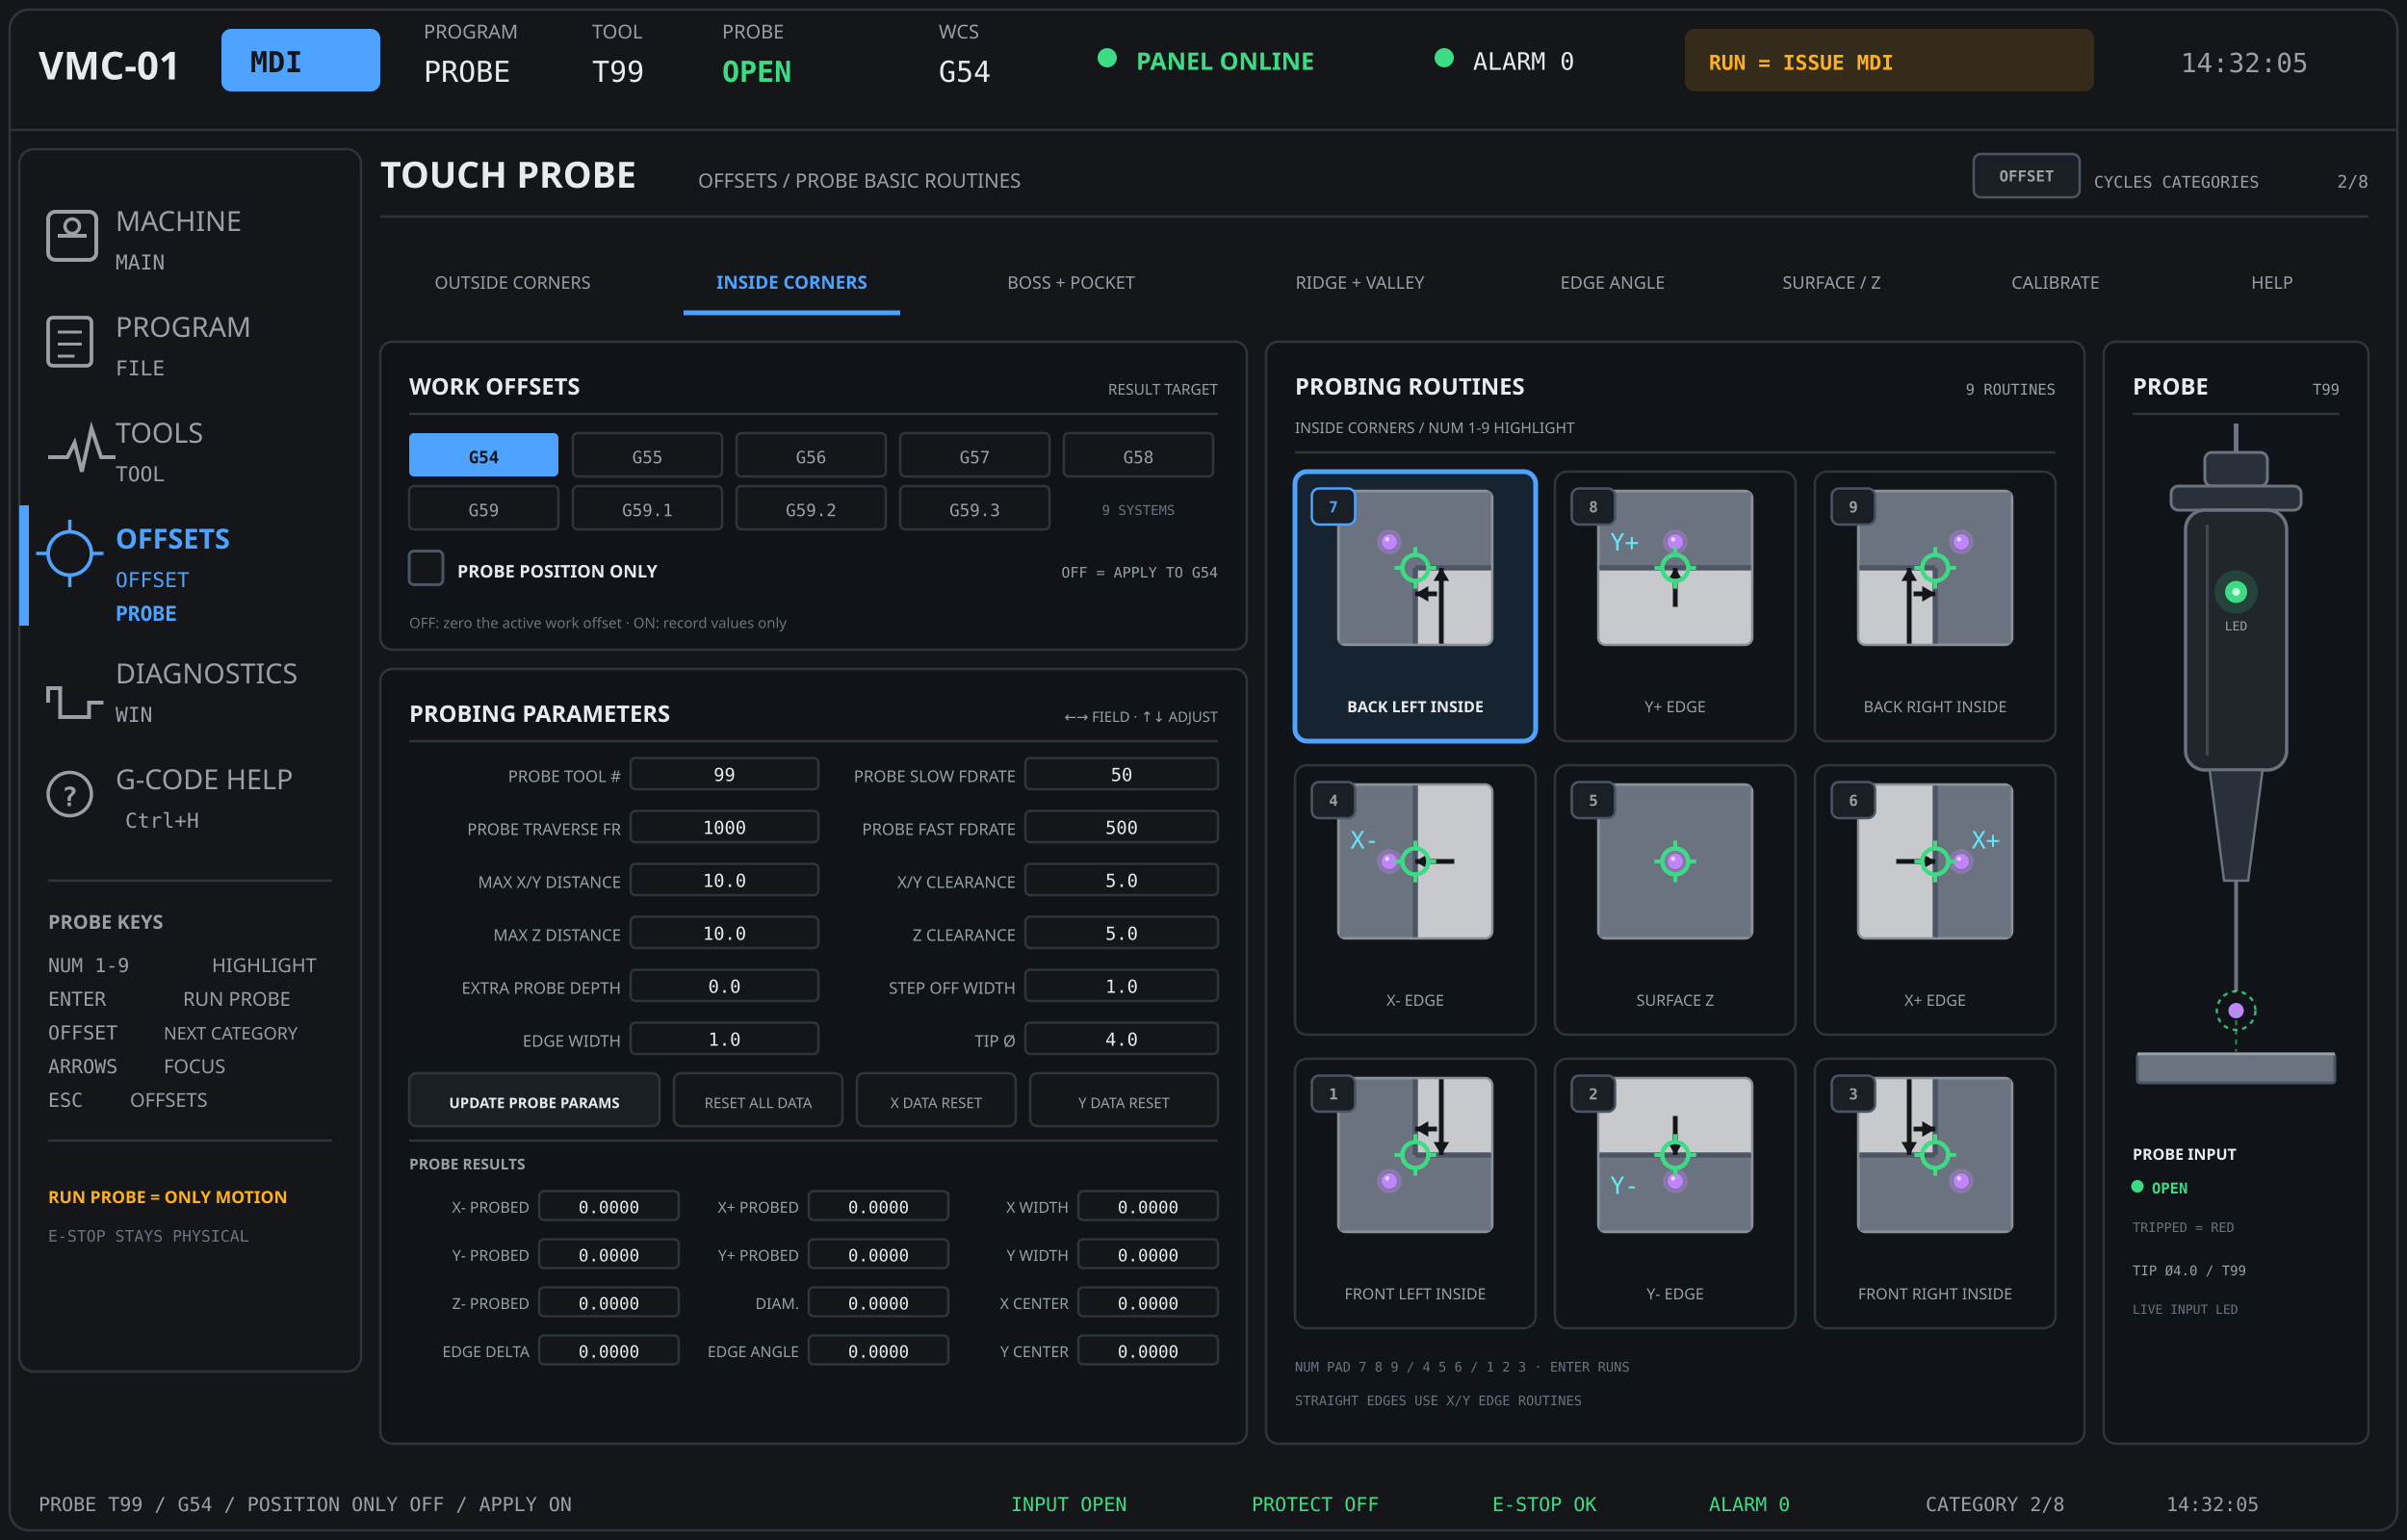
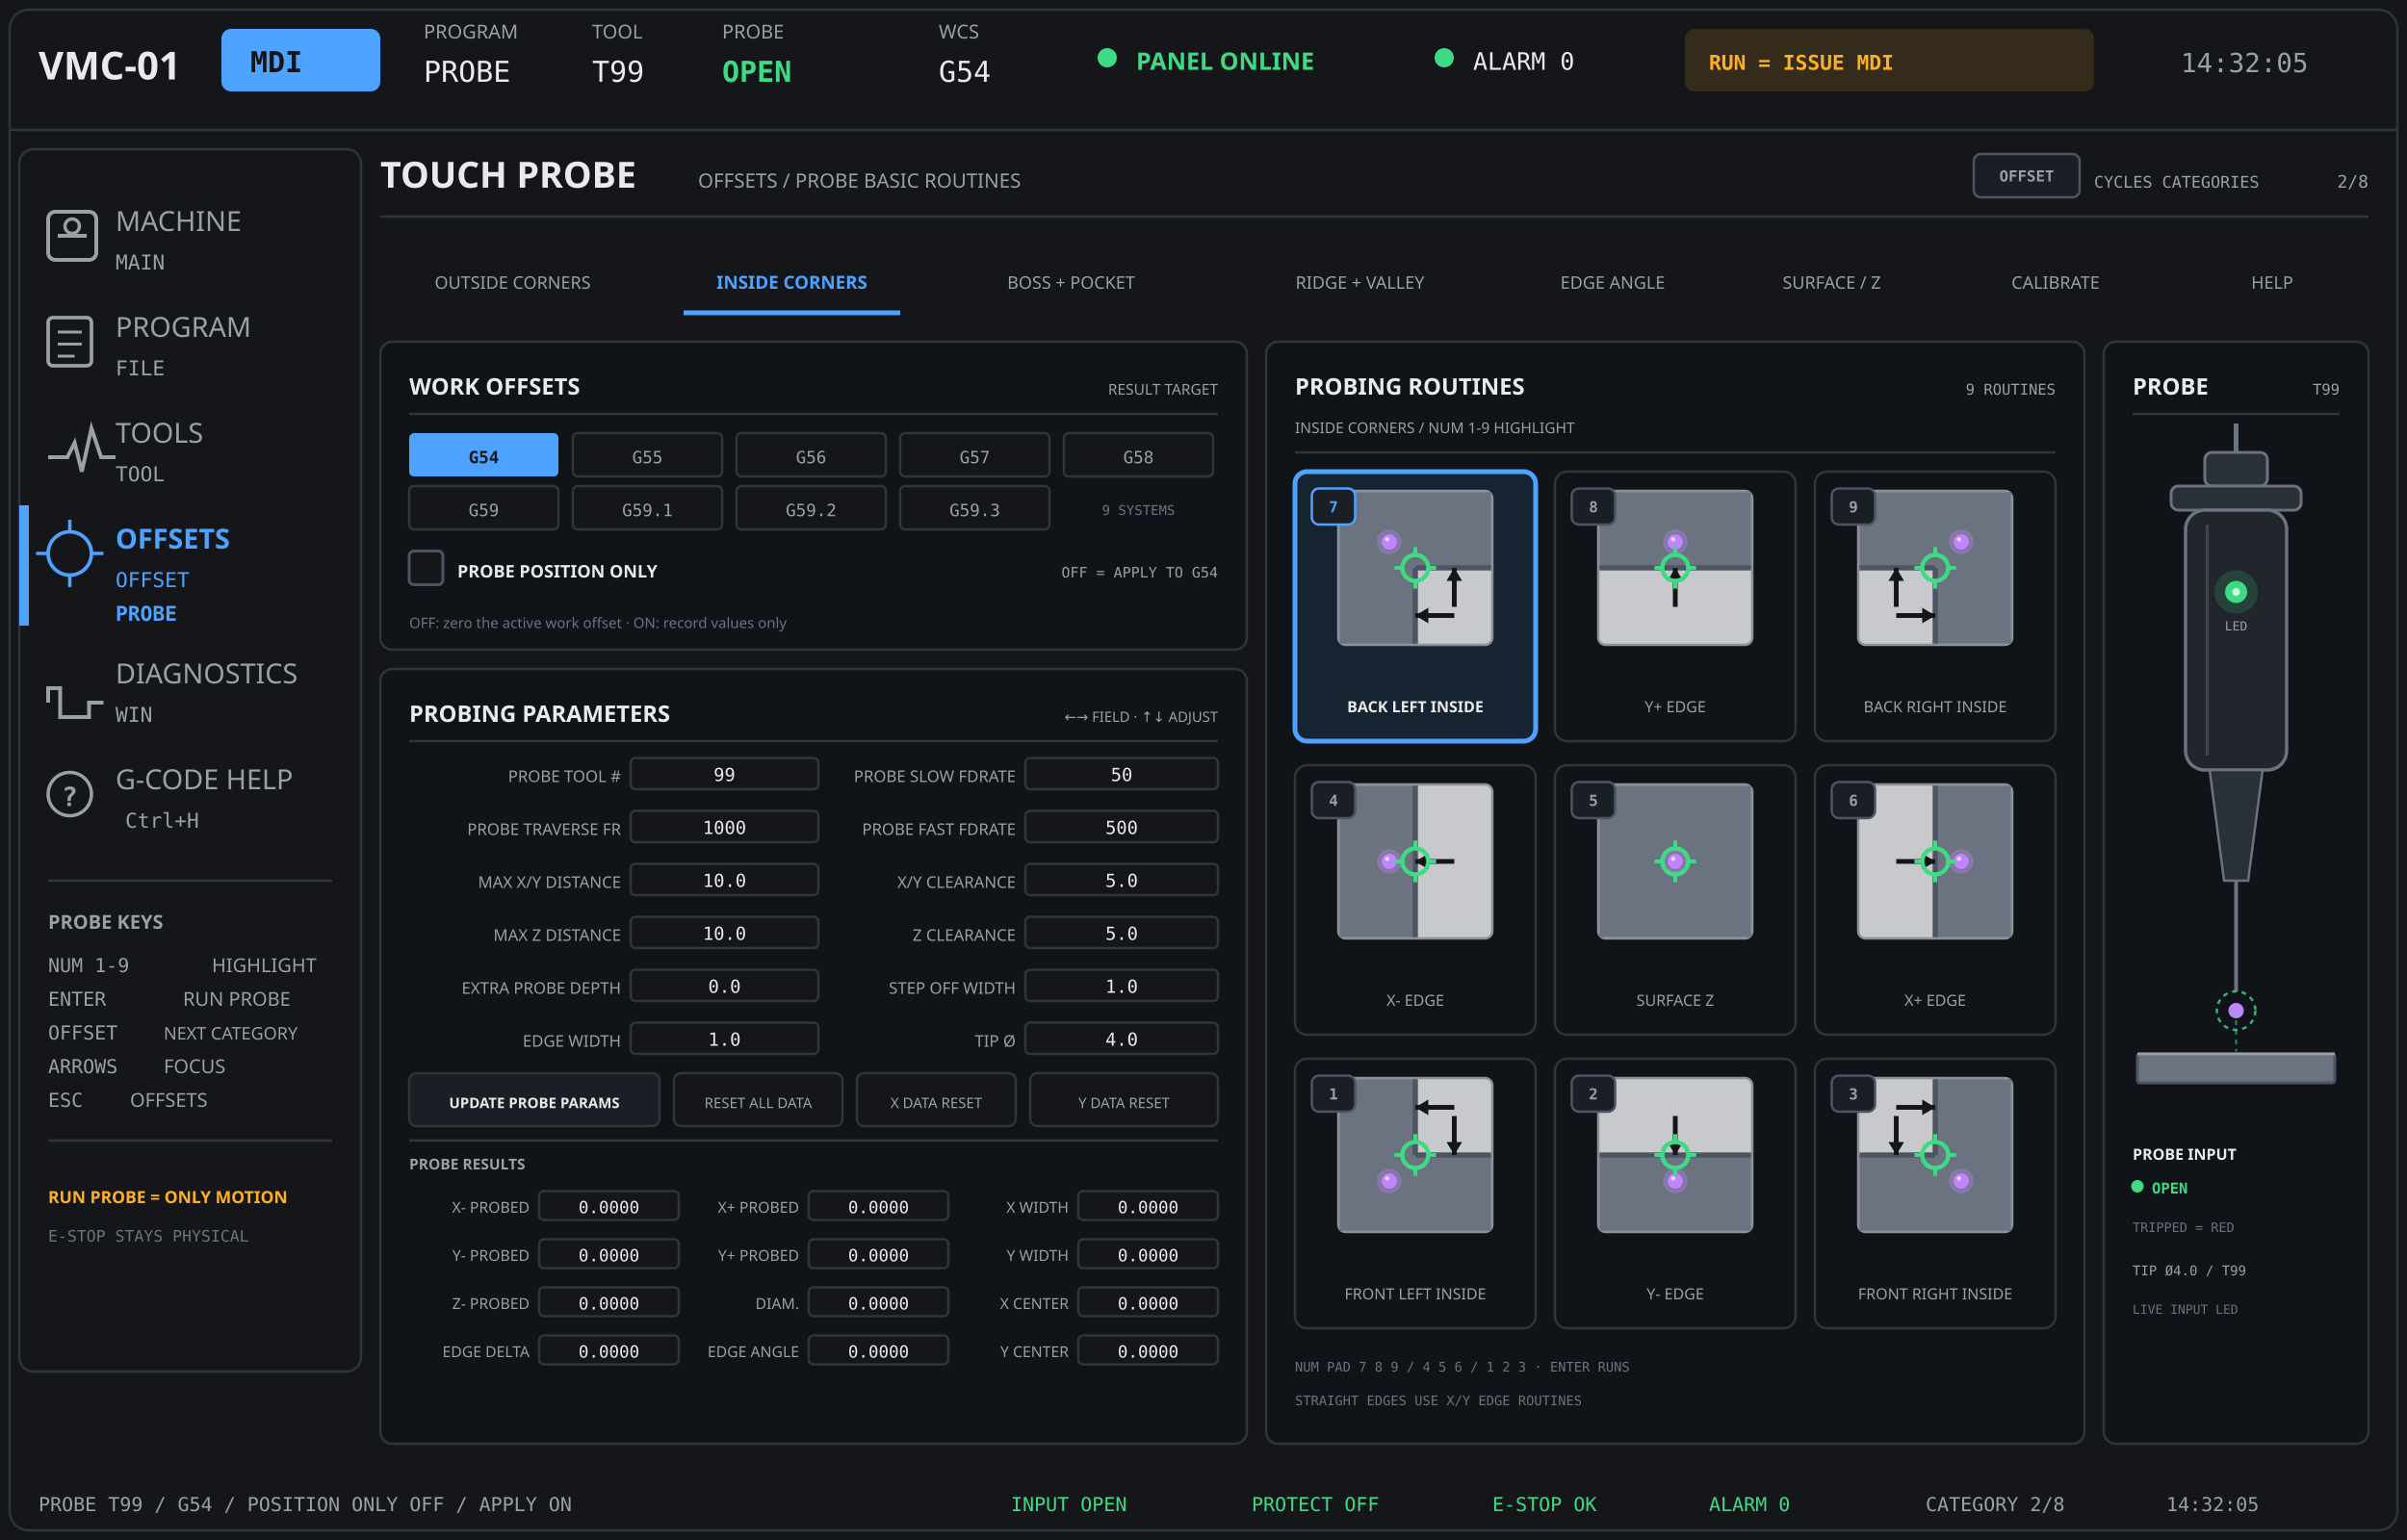
<svg xmlns="http://www.w3.org/2000/svg" viewBox="0 0 1000 640" width="1000" height="640">
  <rect x="0" y="0" width="1000" height="640" rx="0" fill="#141619" stroke="none" stroke-width="1" />
  <rect x="4" y="4" width="992" height="632" rx="8" fill="none" stroke="#30353a" stroke-width="1" />
  <line x1="4" y1="54" x2="996" y2="54" stroke="#30353a" stroke-width="1" />
  <text x="16" y="33" fill="#e8eaed" font-size="16" font-family="sans-serif" font-weight="700" text-anchor="start">VMC-01</text>
  <rect x="92" y="12" width="66" height="26" rx="4" fill="#4da3ff" stroke="none" stroke-width="1" />
  <text x="104" y="30" fill="#141619" font-size="12" font-family="monospace" font-weight="700" text-anchor="start">MDI</text>
  <text x="176" y="16" fill="#9aa0a6" font-size="8" font-family="sans-serif" text-anchor="start">PROGRAM</text>
  <text x="176" y="34" fill="#e8eaed" font-size="12" font-family="monospace" text-anchor="start">PROBE</text>
  <text x="246" y="16" fill="#9aa0a6" font-size="8" font-family="sans-serif" text-anchor="start">TOOL</text>
  <text x="246" y="34" fill="#e8eaed" font-size="12" font-family="monospace" text-anchor="start">T99</text>
  <text x="300" y="16" fill="#9aa0a6" font-size="8" font-family="sans-serif" text-anchor="start">PROBE</text>
  <text x="300" y="34" fill="#3ddc84" font-size="12" font-family="monospace" font-weight="700" text-anchor="start">OPEN</text>
  <text x="390" y="16" fill="#9aa0a6" font-size="8" font-family="sans-serif" text-anchor="start">WCS</text>
  <text x="390" y="34" fill="#e8eaed" font-size="12" font-family="monospace" text-anchor="start">G54</text>
  <circle cx="460" cy="24" r="4" fill="#3ddc84" />
  <text x="472" y="29" fill="#3ddc84" font-size="10" font-family="sans-serif" font-weight="700" text-anchor="start">PANEL ONLINE</text>
  <circle cx="600" cy="24" r="4" fill="#3ddc84" />
  <text x="612" y="29" fill="#e8eaed" font-size="10" font-family="monospace" text-anchor="start">ALARM 0</text>
  <rect x="700" y="12" width="170" height="26" rx="4" fill="#ffb020" stroke="none" stroke-width="0" opacity="0.14" />
  <text x="710" y="29" fill="#ffb020" font-size="8.5" font-family="monospace" font-weight="700" text-anchor="start">RUN = ISSUE MDI</text>
  <text x="906" y="30" fill="#9aa0a6" font-size="11" font-family="monospace" text-anchor="start">14:32:05</text>
  <rect x="8" y="62" width="142" height="508" rx="6" fill="#141619" stroke="#30353a" stroke-width="1" />
  <rect x="20" y="88" width="20" height="20" rx="3" fill="none" stroke="#9aa0a6" stroke-width="1.6" />
  <line x1="24" y1="98" x2="36" y2="98" stroke="#9aa0a6" stroke-width="1.6" />
  <circle cx="30" cy="94" r="3" fill="none" stroke="#9aa0a6" stroke-width="1.4" />
  <text x="48" y="96" fill="#9aa0a6" font-size="11.5" font-family="sans-serif" text-anchor="start">MACHINE</text>
  <text x="48" y="112" fill="#9aa0a6" font-size="8.5" font-family="monospace" text-anchor="start">MAIN</text>
  <rect x="20" y="132" width="18" height="20" rx="2" fill="none" stroke="#9aa0a6" stroke-width="1.5" />
  <line x1="24" y1="138" x2="34" y2="138" stroke="#9aa0a6" stroke-width="1.2" />
  <line x1="24" y1="143" x2="34" y2="143" stroke="#9aa0a6" stroke-width="1.2" />
  <line x1="24" y1="148" x2="31" y2="148" stroke="#9aa0a6" stroke-width="1.2" />
  <text x="48" y="140" fill="#9aa0a6" font-size="11.5" font-family="sans-serif" text-anchor="start">PROGRAM</text>
  <text x="48" y="156" fill="#9aa0a6" font-size="8.5" font-family="monospace" text-anchor="start">FILE</text>
  <path d="M20 190 L28 190 L31 184 L34 196 L38 178 L42 190 L48 190" fill="none" stroke="#9aa0a6" stroke-width="1.6" />
  <text x="48" y="184" fill="#9aa0a6" font-size="11.5" font-family="sans-serif" text-anchor="start">TOOLS</text>
  <text x="48" y="200" fill="#9aa0a6" font-size="8.5" font-family="monospace" text-anchor="start">TOOL</text>
  <rect x="8" y="210" width="4" height="50" rx="0" fill="#4da3ff" stroke="none" stroke-width="0" />
  <circle cx="29" cy="230" r="9" fill="none" stroke="#4da3ff" stroke-width="1.5" />
  <line x1="29" y1="216" x2="29" y2="221" stroke="#4da3ff" stroke-width="1.4" />
  <line x1="29" y1="239" x2="29" y2="244" stroke="#4da3ff" stroke-width="1.4" />
  <line x1="15" y1="230" x2="20" y2="230" stroke="#4da3ff" stroke-width="1.4" />
  <line x1="38" y1="230" x2="43" y2="230" stroke="#4da3ff" stroke-width="1.4" />
  <text x="48" y="228" fill="#4da3ff" font-size="11.5" font-family="sans-serif" font-weight="700" text-anchor="start">OFFSETS</text>
  <text x="48" y="244" fill="#4da3ff" font-size="8.5" font-family="monospace" text-anchor="start">OFFSET</text>
  <text x="48" y="258" fill="#4da3ff" font-size="8.5" font-family="monospace" font-weight="700" text-anchor="start">PROBE</text>
  <path d="M20 292 L20 286 L25 286 L25 298 L37 298 L37 292 L43 292" fill="none" stroke="#9aa0a6" stroke-width="1.6" />
  <text x="48" y="284" fill="#9aa0a6" font-size="11.5" font-family="sans-serif" text-anchor="start">DIAGNOSTICS</text>
  <text x="48" y="300" fill="#9aa0a6" font-size="8.5" font-family="monospace" text-anchor="start">WIN</text>
  <circle cx="29" cy="330" r="9" fill="none" stroke="#9aa0a6" stroke-width="1.4" />
  <text x="29" y="335" fill="#9aa0a6" font-size="11" font-family="monospace" font-weight="700" text-anchor="middle">?</text>
  <text x="48" y="328" fill="#9aa0a6" font-size="11.5" font-family="sans-serif" text-anchor="start">G-CODE HELP</text>
  <text x="52" y="344" fill="#9aa0a6" font-size="8.5" font-family="monospace" text-anchor="start">Ctrl+H</text>
  <line x1="20" y1="366" x2="138" y2="366" stroke="#30353a" stroke-width="1" />
  <text x="20" y="386" fill="#9aa0a6" font-size="8" font-family="sans-serif" font-weight="700" text-anchor="start">PROBE KEYS</text>
  <text x="20" y="404" fill="#9aa0a6" font-size="8" font-family="monospace" text-anchor="start">NUM 1-9</text>
  <text x="88" y="404" fill="#9aa0a6" font-size="8" font-family="sans-serif" text-anchor="start">HIGHLIGHT</text>
  <text x="20" y="418" fill="#9aa0a6" font-size="8" font-family="monospace" text-anchor="start">ENTER</text>
  <text x="76" y="418" fill="#9aa0a6" font-size="8" font-family="sans-serif" text-anchor="start">RUN PROBE</text>
  <text x="20" y="432" fill="#9aa0a6" font-size="8" font-family="monospace" text-anchor="start">OFFSET</text>
  <text x="68" y="432" fill="#9aa0a6" font-size="7.2" font-family="sans-serif" text-anchor="start">NEXT CATEGORY</text>
  <text x="20" y="446" fill="#9aa0a6" font-size="8" font-family="monospace" text-anchor="start">ARROWS</text>
  <text x="68" y="446" fill="#9aa0a6" font-size="8" font-family="sans-serif" text-anchor="start">FOCUS</text>
  <text x="20" y="460" fill="#9aa0a6" font-size="8" font-family="monospace" text-anchor="start">ESC</text>
  <text x="54" y="460" fill="#9aa0a6" font-size="8" font-family="sans-serif" text-anchor="start">OFFSETS</text>
  <line x1="20" y1="474" x2="138" y2="474" stroke="#30353a" stroke-width="1" />
  <text x="20" y="500" fill="#ffb020" font-size="7.0" font-family="sans-serif" font-weight="700" text-anchor="start">RUN PROBE = ONLY MOTION</text>
  <text x="20" y="516" fill="#6b7280" font-size="6.6" font-family="monospace" text-anchor="start">E-STOP STAYS PHYSICAL</text>
  <text x="158" y="78" fill="#e8eaed" font-size="15" font-family="sans-serif" font-weight="700" text-anchor="start">TOUCH PROBE</text>
  <text x="290" y="78" fill="#9aa0a6" font-size="8.2" font-family="sans-serif" text-anchor="start">OFFSETS / PROBE BASIC ROUTINES</text>
  <rect x="820" y="64" width="44" height="18" rx="3" fill="#1a1f25" stroke="#4b5563" stroke-width="1" />
  <text x="842.0" y="75.4" fill="#9aa0a6" font-size="6.3" font-family="monospace" font-weight="700" text-anchor="middle">OFFSET</text>
  <text x="870" y="78" fill="#9aa0a6" font-size="6.7" font-family="monospace" text-anchor="start">CYCLES CATEGORIES</text>
  <text x="984" y="78" fill="#9aa0a6" font-size="7.2" font-family="monospace" text-anchor="end">2/8</text>
  <line x1="158" y1="90" x2="984" y2="90" stroke="#30353a" stroke-width="1" />
  <text x="213.0" y="120" fill="#9aa0a6" font-size="7.2" font-family="sans-serif" text-anchor="middle">OUTSIDE CORNERS</text>
  <text x="329.0" y="120" fill="#4da3ff" font-size="7.5" font-family="sans-serif" font-weight="700" text-anchor="middle">INSIDE CORNERS</text>
  <line x1="284" y1="130" x2="374" y2="130" stroke="#4da3ff" stroke-width="2" />
  <text x="445.0" y="120" fill="#9aa0a6" font-size="7.2" font-family="sans-serif" text-anchor="middle">BOSS + POCKET</text>
  <text x="565.0" y="120" fill="#9aa0a6" font-size="7.2" font-family="sans-serif" text-anchor="middle">RIDGE + VALLEY</text>
  <text x="670.0" y="120" fill="#9aa0a6" font-size="7.2" font-family="sans-serif" text-anchor="middle">EDGE ANGLE</text>
  <text x="761.0" y="120" fill="#9aa0a6" font-size="7.2" font-family="sans-serif" text-anchor="middle">SURFACE / Z</text>
  <text x="854.0" y="120" fill="#9aa0a6" font-size="7.2" font-family="sans-serif" text-anchor="middle">CALIBRATE</text>
  <text x="944.0" y="120" fill="#9aa0a6" font-size="7.2" font-family="sans-serif" text-anchor="middle">HELP</text>
  <rect x="158" y="142" width="360" height="128" rx="5" fill="#101317" stroke="#30353a" stroke-width="1" />
  <text x="170" y="164" fill="#e8eaed" font-size="9.5" font-family="sans-serif" font-weight="700" text-anchor="start">WORK OFFSETS</text>
  <text x="506" y="164" fill="#9aa0a6" font-size="6.2" font-family="sans-serif" text-anchor="end">RESULT TARGET</text>
  <line x1="170" y1="172" x2="506" y2="172" stroke="#30353a" stroke-width="1" />
  <rect x="170" y="180" width="62" height="18" rx="2" fill="#4da3ff" stroke="none" stroke-width="1" />
  <text x="201" y="192.5" fill="#141619" font-size="7" font-family="monospace" font-weight="700" text-anchor="middle">G54</text>
  <rect x="238" y="180" width="62" height="18" rx="2" fill="#141619" stroke="#30353a" stroke-width="1" />
  <text x="269" y="192.5" fill="#9aa0a6" font-size="7" font-family="monospace" text-anchor="middle">G55</text>
  <rect x="306" y="180" width="62" height="18" rx="2" fill="#141619" stroke="#30353a" stroke-width="1" />
  <text x="337" y="192.5" fill="#9aa0a6" font-size="7" font-family="monospace" text-anchor="middle">G56</text>
  <rect x="374" y="180" width="62" height="18" rx="2" fill="#141619" stroke="#30353a" stroke-width="1" />
  <text x="405" y="192.5" fill="#9aa0a6" font-size="7" font-family="monospace" text-anchor="middle">G57</text>
  <rect x="442" y="180" width="62" height="18" rx="2" fill="#141619" stroke="#30353a" stroke-width="1" />
  <text x="473" y="192.5" fill="#9aa0a6" font-size="7" font-family="monospace" text-anchor="middle">G58</text>
  <rect x="170" y="202" width="62" height="18" rx="2" fill="#141619" stroke="#30353a" stroke-width="1" />
  <text x="201" y="214.5" fill="#9aa0a6" font-size="7" font-family="monospace" text-anchor="middle">G59</text>
  <rect x="238" y="202" width="62" height="18" rx="2" fill="#141619" stroke="#30353a" stroke-width="1" />
  <text x="269" y="214.5" fill="#9aa0a6" font-size="7" font-family="monospace" text-anchor="middle">G59.1</text>
  <rect x="306" y="202" width="62" height="18" rx="2" fill="#141619" stroke="#30353a" stroke-width="1" />
  <text x="337" y="214.5" fill="#9aa0a6" font-size="7" font-family="monospace" text-anchor="middle">G59.2</text>
  <rect x="374" y="202" width="62" height="18" rx="2" fill="#141619" stroke="#30353a" stroke-width="1" />
  <text x="405" y="214.5" fill="#9aa0a6" font-size="7" font-family="monospace" text-anchor="middle">G59.3</text>
  <text x="473" y="214" fill="#6b7280" font-size="5.6" font-family="monospace" text-anchor="middle">9 SYSTEMS</text>
  <rect x="170" y="229" width="14" height="14" rx="2" fill="#141619" stroke="#4b5563" stroke-width="1.2" />
  <text x="190" y="240" fill="#e8eaed" font-size="7.2" font-family="sans-serif" font-weight="700" text-anchor="start">PROBE POSITION ONLY</text>
  <text x="506" y="240" fill="#9aa0a6" font-size="6.0" font-family="monospace" text-anchor="end">OFF = APPLY TO G54</text>
  <text x="170" y="261" fill="#6b7280" font-size="6.0" font-family="sans-serif" text-anchor="start">OFF: zero the active work offset · ON: record values only</text>
  <rect x="158" y="278" width="360" height="322" rx="5" fill="#101317" stroke="#30353a" stroke-width="1" />
  <text x="170" y="300" fill="#e8eaed" font-size="9.5" font-family="sans-serif" font-weight="700" text-anchor="start">PROBING PARAMETERS</text>
  <text x="506" y="300" fill="#9aa0a6" font-size="5.9" font-family="sans-serif" text-anchor="end">←→ FIELD · ↑↓ ADJUST</text>
  <line x1="170" y1="308" x2="506" y2="308" stroke="#30353a" stroke-width="1" />
  <text x="258" y="325" fill="#9aa0a6" font-size="6.7" font-family="sans-serif" text-anchor="end">PROBE TOOL #</text>
  <rect x="262" y="315" width="78" height="13" rx="2" fill="#141619" stroke="#30353a" stroke-width="1" />
  <text x="301" y="324.6" fill="#e8eaed" font-size="7.5" font-family="monospace" text-anchor="middle">99</text>
  <text x="422" y="325" fill="#9aa0a6" font-size="6.7" font-family="sans-serif" text-anchor="end">PROBE SLOW FDRATE</text>
  <rect x="426" y="315" width="80" height="13" rx="2" fill="#141619" stroke="#30353a" stroke-width="1" />
  <text x="466" y="324.6" fill="#e8eaed" font-size="7.5" font-family="monospace" text-anchor="middle">50</text>
  <text x="258" y="347" fill="#9aa0a6" font-size="6.7" font-family="sans-serif" text-anchor="end">PROBE TRAVERSE FR</text>
  <rect x="262" y="337" width="78" height="13" rx="2" fill="#141619" stroke="#30353a" stroke-width="1" />
  <text x="301" y="346.6" fill="#e8eaed" font-size="7.5" font-family="monospace" text-anchor="middle">1000</text>
  <text x="422" y="347" fill="#9aa0a6" font-size="6.7" font-family="sans-serif" text-anchor="end">PROBE FAST FDRATE</text>
  <rect x="426" y="337" width="80" height="13" rx="2" fill="#141619" stroke="#30353a" stroke-width="1" />
  <text x="466" y="346.6" fill="#e8eaed" font-size="7.5" font-family="monospace" text-anchor="middle">500</text>
  <text x="258" y="369" fill="#9aa0a6" font-size="6.7" font-family="sans-serif" text-anchor="end">MAX X/Y DISTANCE</text>
  <rect x="262" y="359" width="78" height="13" rx="2" fill="#141619" stroke="#30353a" stroke-width="1" />
  <text x="301" y="368.6" fill="#e8eaed" font-size="7.5" font-family="monospace" text-anchor="middle">10.0</text>
  <text x="422" y="369" fill="#9aa0a6" font-size="6.7" font-family="sans-serif" text-anchor="end">X/Y CLEARANCE</text>
  <rect x="426" y="359" width="80" height="13" rx="2" fill="#141619" stroke="#30353a" stroke-width="1" />
  <text x="466" y="368.6" fill="#e8eaed" font-size="7.5" font-family="monospace" text-anchor="middle">5.0</text>
  <text x="258" y="391" fill="#9aa0a6" font-size="6.7" font-family="sans-serif" text-anchor="end">MAX Z DISTANCE</text>
  <rect x="262" y="381" width="78" height="13" rx="2" fill="#141619" stroke="#30353a" stroke-width="1" />
  <text x="301" y="390.6" fill="#e8eaed" font-size="7.5" font-family="monospace" text-anchor="middle">10.0</text>
  <text x="422" y="391" fill="#9aa0a6" font-size="6.7" font-family="sans-serif" text-anchor="end">Z CLEARANCE</text>
  <rect x="426" y="381" width="80" height="13" rx="2" fill="#141619" stroke="#30353a" stroke-width="1" />
  <text x="466" y="390.6" fill="#e8eaed" font-size="7.5" font-family="monospace" text-anchor="middle">5.0</text>
  <text x="258" y="413" fill="#9aa0a6" font-size="6.7" font-family="sans-serif" text-anchor="end">EXTRA PROBE DEPTH</text>
  <rect x="262" y="403" width="78" height="13" rx="2" fill="#141619" stroke="#30353a" stroke-width="1" />
  <text x="301" y="412.6" fill="#e8eaed" font-size="7.5" font-family="monospace" text-anchor="middle">0.0</text>
  <text x="422" y="413" fill="#9aa0a6" font-size="6.7" font-family="sans-serif" text-anchor="end">STEP OFF WIDTH</text>
  <rect x="426" y="403" width="80" height="13" rx="2" fill="#141619" stroke="#30353a" stroke-width="1" />
  <text x="466" y="412.6" fill="#e8eaed" font-size="7.5" font-family="monospace" text-anchor="middle">1.0</text>
  <text x="258" y="435" fill="#9aa0a6" font-size="6.7" font-family="sans-serif" text-anchor="end">EDGE WIDTH</text>
  <rect x="262" y="425" width="78" height="13" rx="2" fill="#141619" stroke="#30353a" stroke-width="1" />
  <text x="301" y="434.6" fill="#e8eaed" font-size="7.5" font-family="monospace" text-anchor="middle">1.0</text>
  <text x="422" y="435" fill="#9aa0a6" font-size="6.7" font-family="sans-serif" text-anchor="end">TIP Ø</text>
  <rect x="426" y="425" width="80" height="13" rx="2" fill="#141619" stroke="#30353a" stroke-width="1" />
  <text x="466" y="434.6" fill="#e8eaed" font-size="7.5" font-family="monospace" text-anchor="middle">4.0</text>
  <rect x="170" y="446" width="104" height="22" rx="3" fill="#1a1f25" stroke="#30353a" stroke-width="1" />
  <text x="222" y="460.5" fill="#e8eaed" font-size="6.0" font-family="sans-serif" font-weight="700" text-anchor="middle">UPDATE PROBE PARAMS</text>
  <rect x="280" y="446" width="70" height="22" rx="3" fill="#141619" stroke="#30353a" stroke-width="1" />
  <text x="315" y="460.5" fill="#9aa0a6" font-size="6.0" font-family="sans-serif" text-anchor="middle">RESET ALL DATA</text>
  <rect x="356" y="446" width="66" height="22" rx="3" fill="#141619" stroke="#30353a" stroke-width="1" />
  <text x="389" y="460.5" fill="#9aa0a6" font-size="6.0" font-family="sans-serif" text-anchor="middle">X DATA RESET</text>
  <rect x="428" y="446" width="78" height="22" rx="3" fill="#141619" stroke="#30353a" stroke-width="1" />
  <text x="467" y="460.5" fill="#9aa0a6" font-size="6.0" font-family="sans-serif" text-anchor="middle">Y DATA RESET</text>
  <line x1="170" y1="474" x2="506" y2="474" stroke="#30353a" stroke-width="1" />
  <text x="170" y="486" fill="#9aa0a6" font-size="6.2" font-family="sans-serif" font-weight="700" text-anchor="start">PROBE RESULTS</text>
  <text x="220" y="504" fill="#9aa0a6" font-size="6.3" font-family="sans-serif" text-anchor="end">X- PROBED</text>
  <rect x="224" y="495" width="58" height="12" rx="2" fill="#141619" stroke="#30353a" stroke-width="1" />
  <text x="253" y="504.2" fill="#e8eaed" font-size="7.0" font-family="monospace" text-anchor="middle">0.0000</text>
  <text x="332" y="504" fill="#9aa0a6" font-size="6.3" font-family="sans-serif" text-anchor="end">X+ PROBED</text>
  <rect x="336" y="495" width="58" height="12" rx="2" fill="#141619" stroke="#30353a" stroke-width="1" />
  <text x="365" y="504.2" fill="#e8eaed" font-size="7.0" font-family="monospace" text-anchor="middle">0.0000</text>
  <text x="444" y="504" fill="#9aa0a6" font-size="6.3" font-family="sans-serif" text-anchor="end">X WIDTH</text>
  <rect x="448" y="495" width="58" height="12" rx="2" fill="#141619" stroke="#30353a" stroke-width="1" />
  <text x="477" y="504.2" fill="#e8eaed" font-size="7.0" font-family="monospace" text-anchor="middle">0.0000</text>
  <text x="220" y="524" fill="#9aa0a6" font-size="6.3" font-family="sans-serif" text-anchor="end">Y- PROBED</text>
  <rect x="224" y="515" width="58" height="12" rx="2" fill="#141619" stroke="#30353a" stroke-width="1" />
  <text x="253" y="524.2" fill="#e8eaed" font-size="7.0" font-family="monospace" text-anchor="middle">0.0000</text>
  <text x="332" y="524" fill="#9aa0a6" font-size="6.3" font-family="sans-serif" text-anchor="end">Y+ PROBED</text>
  <rect x="336" y="515" width="58" height="12" rx="2" fill="#141619" stroke="#30353a" stroke-width="1" />
  <text x="365" y="524.2" fill="#e8eaed" font-size="7.0" font-family="monospace" text-anchor="middle">0.0000</text>
  <text x="444" y="524" fill="#9aa0a6" font-size="6.3" font-family="sans-serif" text-anchor="end">Y WIDTH</text>
  <rect x="448" y="515" width="58" height="12" rx="2" fill="#141619" stroke="#30353a" stroke-width="1" />
  <text x="477" y="524.2" fill="#e8eaed" font-size="7.0" font-family="monospace" text-anchor="middle">0.0000</text>
  <text x="220" y="544" fill="#9aa0a6" font-size="6.3" font-family="sans-serif" text-anchor="end">Z- PROBED</text>
  <rect x="224" y="535" width="58" height="12" rx="2" fill="#141619" stroke="#30353a" stroke-width="1" />
  <text x="253" y="544.2" fill="#e8eaed" font-size="7.0" font-family="monospace" text-anchor="middle">0.0000</text>
  <text x="332" y="544" fill="#9aa0a6" font-size="6.3" font-family="sans-serif" text-anchor="end">DIAM.</text>
  <rect x="336" y="535" width="58" height="12" rx="2" fill="#141619" stroke="#30353a" stroke-width="1" />
  <text x="365" y="544.2" fill="#e8eaed" font-size="7.0" font-family="monospace" text-anchor="middle">0.0000</text>
  <text x="444" y="544" fill="#9aa0a6" font-size="6.3" font-family="sans-serif" text-anchor="end">X CENTER</text>
  <rect x="448" y="535" width="58" height="12" rx="2" fill="#141619" stroke="#30353a" stroke-width="1" />
  <text x="477" y="544.2" fill="#e8eaed" font-size="7.0" font-family="monospace" text-anchor="middle">0.0000</text>
  <text x="220" y="564" fill="#9aa0a6" font-size="6.3" font-family="sans-serif" text-anchor="end">EDGE DELTA</text>
  <rect x="224" y="555" width="58" height="12" rx="2" fill="#141619" stroke="#30353a" stroke-width="1" />
  <text x="253" y="564.2" fill="#e8eaed" font-size="7.0" font-family="monospace" text-anchor="middle">0.0000</text>
  <text x="332" y="564" fill="#9aa0a6" font-size="6.3" font-family="sans-serif" text-anchor="end">EDGE ANGLE</text>
  <rect x="336" y="555" width="58" height="12" rx="2" fill="#141619" stroke="#30353a" stroke-width="1" />
  <text x="365" y="564.2" fill="#e8eaed" font-size="7.0" font-family="monospace" text-anchor="middle">0.0000</text>
  <text x="444" y="564" fill="#9aa0a6" font-size="6.3" font-family="sans-serif" text-anchor="end">Y CENTER</text>
  <rect x="448" y="555" width="58" height="12" rx="2" fill="#141619" stroke="#30353a" stroke-width="1" />
  <text x="477" y="564.2" fill="#e8eaed" font-size="7.0" font-family="monospace" text-anchor="middle">0.0000</text>
  <rect x="874" y="142" width="110" height="458" rx="5" fill="#101317" stroke="#30353a" stroke-width="1" />
  <text x="886" y="164" fill="#e8eaed" font-size="9.5" font-family="sans-serif" font-weight="700" text-anchor="start">PROBE</text>
  <text x="972" y="164" fill="#9aa0a6" font-size="6.2" font-family="monospace" text-anchor="end">T99</text>
  <line x1="886" y1="172" x2="972" y2="172" stroke="#30353a" stroke-width="1" />
  <line x1="929" y1="176" x2="929" y2="188" stroke="#6b7280" stroke-width="2" />
  <rect x="916" y="188" width="26" height="14" rx="3" fill="#2a3037" stroke="#6b7280" stroke-width="1.2" />
  <rect x="902" y="202" width="54" height="10" rx="3" fill="#2a3037" stroke="#6b7280" stroke-width="1.2" />
  <rect x="908" y="212" width="42" height="108" rx="8" fill="#20262c" stroke="#6b7280" stroke-width="1.4" />
  <line x1="917" y1="218" x2="917" y2="314" stroke="#3f464e" stroke-width="1.2" />
  <circle cx="929" cy="246" r="9" fill="#3ddc84" opacity="0.16" />
  <circle cx="929" cy="246" r="4.6" fill="#3ddc84" />
  <circle cx="929" cy="246" r="1.6" fill="#d1fae5" />
  <text x="929" y="262" fill="#9aa0a6" font-size="5.2" font-family="monospace" text-anchor="middle">LED</text>
  <path d="M918 320 L940 320 L934 366 L924 366 Z" fill="#2a3037" stroke="#6b7280" stroke-width="1" />
  <line x1="929" y1="366" x2="929" y2="412" stroke="#6b7280" stroke-width="1.6" />
  <circle cx="929" cy="420" r="3.2" fill="#c084fc" />
  <circle cx="929" cy="420" r="8" fill="none" stroke="#3ddc84" stroke-width="1" stroke-dasharray="2 2" opacity="0.8" />
  <line x1="929" y1="420" x2="929" y2="437" stroke="#3ddc84" stroke-width="0.8" stroke-dasharray="2 2" opacity="0.6" />
  <rect x="888" y="438" width="82" height="12" rx="1" fill="#6b7280" stroke="#4b5563" stroke-width="1.2" />
  <line x1="888" y1="438" x2="970" y2="438" stroke="#9aa0a6" stroke-width="1.2" />
  <text x="886" y="482" fill="#e8eaed" font-size="6.4" font-family="sans-serif" font-weight="700" text-anchor="start">PROBE INPUT</text>
  <circle cx="888" cy="493" r="2.6" fill="#3ddc84" />
  <text x="894" y="496" fill="#3ddc84" font-size="6.2" font-family="monospace" font-weight="700" text-anchor="start">OPEN</text>
  <text x="886" y="512" fill="#6b7280" font-size="5.4" font-family="monospace" text-anchor="start">TRIPPED = RED</text>
  <text x="886" y="530" fill="#9aa0a6" font-size="5.6" font-family="monospace" text-anchor="start">TIP Ø4.0 / T99</text>
  <text x="886" y="546" fill="#6b7280" font-size="5.2" font-family="monospace" text-anchor="start">LIVE INPUT LED</text>
  <rect x="526" y="142" width="340" height="458" rx="5" fill="#101317" stroke="#30353a" stroke-width="1" />
  <text x="538" y="164" fill="#e8eaed" font-size="9.5" font-family="sans-serif" font-weight="700" text-anchor="start">PROBING ROUTINES</text>
  <text x="854" y="164" fill="#9aa0a6" font-size="6.2" font-family="monospace" text-anchor="end">9 ROUTINES</text>
  <text x="538" y="180" fill="#9aa0a6" font-size="6.2" font-family="sans-serif" text-anchor="start">INSIDE CORNERS / NUM 1-9 HIGHLIGHT</text>
  <line x1="538" y1="188" x2="854" y2="188" stroke="#30353a" stroke-width="1" />
  <rect x="538" y="196" width="100" height="112" rx="5" fill="#4da3ff" fill-opacity="0.11" stroke="#4da3ff" stroke-width="2" />
  <rect x="556.0" y="204" width="64" height="64" rx="3" fill="#c7c9cc" stroke="#8b9198" stroke-width="1" />
  <g transform="translate(557.4,216.2) scale(1.8)">
    <path d="M-0.5 -6.5 H34.5 V11 H17 V28.5 H-0.5 Z" fill="#6b7280" stroke="none" />
    <line x1="17" y1="11" x2="17" y2="28.5" stroke="#4b5563" stroke-width="1.2" />
    <line x1="17" y1="11" x2="34.5" y2="11" stroke="#4b5563" stroke-width="1.2" />
-     <line x1="22" y1="17" x2="17" y2="17" stroke="#141619" stroke-width="1.1" />
-     <polygon points="17,17 20,15.2 20,18.8" fill="#141619" />
-     <line x1="23" y1="28.5" x2="23" y2="11" stroke="#141619" stroke-width="1.1" />
-     <polygon points="23,11 21.2,14 24.8,14" fill="#141619" />
+     <line x1="26" y1="22" x2="17" y2="22" stroke="#141619" stroke-width="1.1" />
+     <polygon points="17,22 20,20.2 20,23.8" fill="#141619" />
+     <line x1="26" y1="20" x2="26" y2="11" stroke="#141619" stroke-width="1.1" />
+     <polygon points="26,11 24.2,14 27.8,14" fill="#141619" />
    <circle cx="11" cy="5" r="2.4" fill="none" stroke="#c084fc" stroke-width="0.9" opacity="0.35" />
    <circle cx="11" cy="5" r="1.8" fill="#c084fc" />
    <circle cx="10.5" cy="4.4" r="0.5" fill="#e9d5ff" />
    <circle cx="17" cy="11" r="3.0" fill="none" stroke="#3ddc84" stroke-width="1.0" />
    <line x1="17" y1="8.0" x2="17" y2="6.2" stroke="#3ddc84" stroke-width="0.9" />
    <line x1="17" y1="14.0" x2="17" y2="15.8" stroke="#3ddc84" stroke-width="0.9" />
    <line x1="14.0" y1="11" x2="12.2" y2="11" stroke="#3ddc84" stroke-width="0.9" />
    <line x1="20.0" y1="11" x2="21.8" y2="11" stroke="#3ddc84" stroke-width="0.9" />
  </g>
  <rect x="545" y="203" width="18" height="15" rx="3" fill="#1a1f25" stroke="#4da3ff" stroke-width="1" />
  <text x="554.0" y="212.9" fill="#4da3ff" font-size="6.3" font-family="monospace" font-weight="700" text-anchor="middle">7</text>
  <text x="588.0" y="296" fill="#e8eaed" font-size="6.4" font-family="sans-serif" font-weight="700" text-anchor="middle">BACK LEFT INSIDE</text>
  <rect x="646" y="196" width="100" height="112" rx="5" fill="#101317" stroke="#30353a" stroke-width="1" />
  <rect x="664.0" y="204" width="64" height="64" rx="3" fill="#c7c9cc" stroke="#8b9198" stroke-width="1" />
  <g transform="translate(665.4,216.2) scale(1.8)">
    <rect x="-0.5" y="-6.5" width="35.0" height="17.5" rx="0" fill="#6b7280" stroke="none" stroke-width="1" />
    <line x1="-0.5" y1="11" x2="34.5" y2="11" stroke="#4b5563" stroke-width="1.2" />
    <line x1="17" y1="20" x2="17" y2="11" stroke="#141619" stroke-width="1.1" />
    <polygon points="17,11 15.2,14 18.8,14" fill="#141619" />
    <circle cx="17" cy="5" r="2.4" fill="none" stroke="#c084fc" stroke-width="0.9" opacity="0.35" />
    <circle cx="17" cy="5" r="1.8" fill="#c084fc" />
    <circle cx="16.5" cy="4.4" r="0.5" fill="#e9d5ff" />
    <circle cx="17" cy="11" r="3.0" fill="none" stroke="#3ddc84" stroke-width="1.0" />
    <line x1="17" y1="8.0" x2="17" y2="6.2" stroke="#3ddc84" stroke-width="0.9" />
    <line x1="17" y1="14.0" x2="17" y2="15.8" stroke="#3ddc84" stroke-width="0.9" />
    <line x1="14.0" y1="11" x2="12.2" y2="11" stroke="#3ddc84" stroke-width="0.9" />
    <line x1="20.0" y1="11" x2="21.8" y2="11" stroke="#3ddc84" stroke-width="0.9" />
-     <text x="2" y="7" fill="#67e8f9" font-size="5.5" font-family="monospace" text-anchor="start">Y+</text>
  </g>
  <rect x="653" y="203" width="18" height="15" rx="3" fill="#1a1f25" stroke="#4b5563" stroke-width="1" />
  <text x="662.0" y="212.9" fill="#9aa0a6" font-size="6.3" font-family="monospace" font-weight="700" text-anchor="middle">8</text>
  <text x="696.0" y="296" fill="#9aa0a6" font-size="6.4" font-family="sans-serif" text-anchor="middle">Y+ EDGE</text>
  <rect x="754" y="196" width="100" height="112" rx="5" fill="#101317" stroke="#30353a" stroke-width="1" />
  <rect x="772.0" y="204" width="64" height="64" rx="3" fill="#c7c9cc" stroke="#8b9198" stroke-width="1" />
  <g transform="translate(773.4,216.2) scale(1.8)">
    <path d="M-0.5 -6.5 H34.5 V28.5 H17 V11 H-0.5 Z" fill="#6b7280" stroke="none" />
    <line x1="17" y1="11" x2="17" y2="28.5" stroke="#4b5563" stroke-width="1.2" />
    <line x1="-0.5" y1="11" x2="17" y2="11" stroke="#4b5563" stroke-width="1.2" />
-     <line x1="12" y1="17" x2="17" y2="17" stroke="#141619" stroke-width="1.1" />
-     <polygon points="17,17 14,15.2 14,18.8" fill="#141619" />
-     <line x1="11" y1="28.5" x2="11" y2="11" stroke="#141619" stroke-width="1.1" />
-     <polygon points="11,11 9.2,14 12.8,14" fill="#141619" />
+     <line x1="8" y1="22" x2="17" y2="22" stroke="#141619" stroke-width="1.1" />
+     <polygon points="17,22 14,20.2 14,23.8" fill="#141619" />
+     <line x1="8" y1="20" x2="8" y2="11" stroke="#141619" stroke-width="1.1" />
+     <polygon points="8,11 6.2,14 9.8,14" fill="#141619" />
    <circle cx="23" cy="5" r="2.4" fill="none" stroke="#c084fc" stroke-width="0.9" opacity="0.35" />
    <circle cx="23" cy="5" r="1.8" fill="#c084fc" />
    <circle cx="22.5" cy="4.4" r="0.5" fill="#e9d5ff" />
    <circle cx="17" cy="11" r="3.0" fill="none" stroke="#3ddc84" stroke-width="1.0" />
    <line x1="17" y1="8.0" x2="17" y2="6.2" stroke="#3ddc84" stroke-width="0.9" />
    <line x1="17" y1="14.0" x2="17" y2="15.8" stroke="#3ddc84" stroke-width="0.9" />
    <line x1="14.0" y1="11" x2="12.2" y2="11" stroke="#3ddc84" stroke-width="0.9" />
    <line x1="20.0" y1="11" x2="21.8" y2="11" stroke="#3ddc84" stroke-width="0.9" />
  </g>
  <rect x="761" y="203" width="18" height="15" rx="3" fill="#1a1f25" stroke="#4b5563" stroke-width="1" />
  <text x="770.0" y="212.9" fill="#9aa0a6" font-size="6.3" font-family="monospace" font-weight="700" text-anchor="middle">9</text>
  <text x="804.0" y="296" fill="#9aa0a6" font-size="6.4" font-family="sans-serif" text-anchor="middle">BACK RIGHT INSIDE</text>
  <rect x="538" y="318" width="100" height="112" rx="5" fill="#101317" stroke="#30353a" stroke-width="1" />
  <rect x="556.0" y="326" width="64" height="64" rx="3" fill="#c7c9cc" stroke="#8b9198" stroke-width="1" />
  <g transform="translate(557.4,338.2) scale(1.8)">
    <rect x="-0.5" y="-6.5" width="17.5" height="35.0" rx="0" fill="#6b7280" stroke="none" stroke-width="1" />
    <line x1="17" y1="-6.5" x2="17" y2="28.5" stroke="#4b5563" stroke-width="1.2" />
    <line x1="26" y1="11" x2="17" y2="11" stroke="#141619" stroke-width="1.1" />
    <polygon points="17,11 20,9.2 20,12.8" fill="#141619" />
    <circle cx="11" cy="11" r="2.4" fill="none" stroke="#c084fc" stroke-width="0.9" opacity="0.35" />
    <circle cx="11" cy="11" r="1.8" fill="#c084fc" />
    <circle cx="10.5" cy="10.4" r="0.5" fill="#e9d5ff" />
    <circle cx="17" cy="11" r="3.0" fill="none" stroke="#3ddc84" stroke-width="1.0" />
    <line x1="17" y1="8.0" x2="17" y2="6.2" stroke="#3ddc84" stroke-width="0.9" />
    <line x1="17" y1="14.0" x2="17" y2="15.8" stroke="#3ddc84" stroke-width="0.9" />
    <line x1="14.0" y1="11" x2="12.2" y2="11" stroke="#3ddc84" stroke-width="0.9" />
    <line x1="20.0" y1="11" x2="21.8" y2="11" stroke="#3ddc84" stroke-width="0.9" />
-     <text x="2" y="8" fill="#67e8f9" font-size="5.5" font-family="monospace" text-anchor="start">X-</text>
  </g>
  <rect x="545" y="325" width="18" height="15" rx="3" fill="#1a1f25" stroke="#4b5563" stroke-width="1" />
  <text x="554.0" y="334.9" fill="#9aa0a6" font-size="6.3" font-family="monospace" font-weight="700" text-anchor="middle">4</text>
  <text x="588.0" y="418" fill="#9aa0a6" font-size="6.4" font-family="sans-serif" text-anchor="middle">X- EDGE</text>
  <rect x="646" y="318" width="100" height="112" rx="5" fill="#101317" stroke="#30353a" stroke-width="1" />
  <rect x="664.0" y="326" width="64" height="64" rx="3" fill="#c7c9cc" stroke="#8b9198" stroke-width="1" />
  <g transform="translate(665.4,338.2) scale(1.8)">
    <rect x="-0.5" y="-6.5" width="35" height="35" rx="0" fill="#6b7280" stroke="none" stroke-width="1" />
    <circle cx="17" cy="11" r="2.4" fill="none" stroke="#c084fc" stroke-width="0.9" opacity="0.35" />
    <circle cx="17" cy="11" r="1.8" fill="#c084fc" />
    <circle cx="16.5" cy="10.4" r="0.5" fill="#e9d5ff" />
    <circle cx="17" cy="11" r="3.0" fill="none" stroke="#3ddc84" stroke-width="1.0" />
    <line x1="17" y1="8.0" x2="17" y2="6.2" stroke="#3ddc84" stroke-width="0.9" />
    <line x1="17" y1="14.0" x2="17" y2="15.8" stroke="#3ddc84" stroke-width="0.9" />
    <line x1="14.0" y1="11" x2="12.2" y2="11" stroke="#3ddc84" stroke-width="0.9" />
    <line x1="20.0" y1="11" x2="21.8" y2="11" stroke="#3ddc84" stroke-width="0.9" />
  </g>
  <rect x="653" y="325" width="18" height="15" rx="3" fill="#1a1f25" stroke="#4b5563" stroke-width="1" />
  <text x="662.0" y="334.9" fill="#9aa0a6" font-size="6.3" font-family="monospace" font-weight="700" text-anchor="middle">5</text>
  <text x="696.0" y="418" fill="#9aa0a6" font-size="6.4" font-family="sans-serif" text-anchor="middle">SURFACE Z</text>
  <rect x="754" y="318" width="100" height="112" rx="5" fill="#101317" stroke="#30353a" stroke-width="1" />
  <rect x="772.0" y="326" width="64" height="64" rx="3" fill="#c7c9cc" stroke="#8b9198" stroke-width="1" />
  <g transform="translate(773.4,338.2) scale(1.8)">
    <rect x="17" y="-6.5" width="17.5" height="35.0" rx="0" fill="#6b7280" stroke="none" stroke-width="1" />
    <line x1="17" y1="-6.5" x2="17" y2="28.5" stroke="#4b5563" stroke-width="1.2" />
    <line x1="8" y1="11" x2="17" y2="11" stroke="#141619" stroke-width="1.1" />
    <polygon points="17,11 14,9.2 14,12.8" fill="#141619" />
    <circle cx="23" cy="11" r="2.4" fill="none" stroke="#c084fc" stroke-width="0.9" opacity="0.35" />
    <circle cx="23" cy="11" r="1.8" fill="#c084fc" />
    <circle cx="22.5" cy="10.4" r="0.5" fill="#e9d5ff" />
    <circle cx="17" cy="11" r="3.0" fill="none" stroke="#3ddc84" stroke-width="1.0" />
    <line x1="17" y1="8.0" x2="17" y2="6.2" stroke="#3ddc84" stroke-width="0.9" />
    <line x1="17" y1="14.0" x2="17" y2="15.8" stroke="#3ddc84" stroke-width="0.9" />
    <line x1="14.0" y1="11" x2="12.2" y2="11" stroke="#3ddc84" stroke-width="0.9" />
    <line x1="20.0" y1="11" x2="21.8" y2="11" stroke="#3ddc84" stroke-width="0.9" />
-     <text x="32" y="8" fill="#67e8f9" font-size="5.5" font-family="monospace" text-anchor="end">X+</text>
  </g>
  <rect x="761" y="325" width="18" height="15" rx="3" fill="#1a1f25" stroke="#4b5563" stroke-width="1" />
  <text x="770.0" y="334.9" fill="#9aa0a6" font-size="6.3" font-family="monospace" font-weight="700" text-anchor="middle">6</text>
  <text x="804.0" y="418" fill="#9aa0a6" font-size="6.4" font-family="sans-serif" text-anchor="middle">X+ EDGE</text>
  <rect x="538" y="440" width="100" height="112" rx="5" fill="#101317" stroke="#30353a" stroke-width="1" />
  <rect x="556.0" y="448" width="64" height="64" rx="3" fill="#c7c9cc" stroke="#8b9198" stroke-width="1" />
  <g transform="translate(557.4,460.2) scale(1.8)">
    <path d="M-0.5 -6.5 H17 V11 H34.5 V28.5 H-0.5 Z" fill="#6b7280" stroke="none" />
    <line x1="17" y1="-6.5" x2="17" y2="11" stroke="#4b5563" stroke-width="1.2" />
    <line x1="17" y1="11" x2="34.5" y2="11" stroke="#4b5563" stroke-width="1.2" />
-     <line x1="22" y1="5" x2="17" y2="5" stroke="#141619" stroke-width="1.1" />
-     <polygon points="17,5 20,3.2 20,6.8" fill="#141619" />
-     <line x1="23" y1="-6.5" x2="23" y2="11" stroke="#141619" stroke-width="1.1" />
-     <polygon points="23,11 21.2,8 24.8,8" fill="#141619" />
+     <line x1="26" y1="0" x2="17" y2="0" stroke="#141619" stroke-width="1.1" />
+     <polygon points="17,0 20,-1.8 20,1.8" fill="#141619" />
+     <line x1="26" y1="2" x2="26" y2="11" stroke="#141619" stroke-width="1.1" />
+     <polygon points="26,11 24.2,8 27.8,8" fill="#141619" />
    <circle cx="11" cy="17" r="2.4" fill="none" stroke="#c084fc" stroke-width="0.9" opacity="0.35" />
    <circle cx="11" cy="17" r="1.8" fill="#c084fc" />
    <circle cx="10.5" cy="16.4" r="0.5" fill="#e9d5ff" />
    <circle cx="17" cy="11" r="3.0" fill="none" stroke="#3ddc84" stroke-width="1.0" />
    <line x1="17" y1="8.0" x2="17" y2="6.2" stroke="#3ddc84" stroke-width="0.9" />
    <line x1="17" y1="14.0" x2="17" y2="15.8" stroke="#3ddc84" stroke-width="0.9" />
    <line x1="14.0" y1="11" x2="12.2" y2="11" stroke="#3ddc84" stroke-width="0.9" />
    <line x1="20.0" y1="11" x2="21.8" y2="11" stroke="#3ddc84" stroke-width="0.9" />
  </g>
  <rect x="545" y="447" width="18" height="15" rx="3" fill="#1a1f25" stroke="#4b5563" stroke-width="1" />
  <text x="554.0" y="456.9" fill="#9aa0a6" font-size="6.3" font-family="monospace" font-weight="700" text-anchor="middle">1</text>
  <text x="588.0" y="540" fill="#9aa0a6" font-size="6.4" font-family="sans-serif" text-anchor="middle">FRONT LEFT INSIDE</text>
  <rect x="646" y="440" width="100" height="112" rx="5" fill="#101317" stroke="#30353a" stroke-width="1" />
  <rect x="664.0" y="448" width="64" height="64" rx="3" fill="#c7c9cc" stroke="#8b9198" stroke-width="1" />
  <g transform="translate(665.4,460.2) scale(1.8)">
    <rect x="-0.5" y="11" width="35.0" height="17.5" rx="0" fill="#6b7280" stroke="none" stroke-width="1" />
    <line x1="-0.5" y1="11" x2="34.5" y2="11" stroke="#4b5563" stroke-width="1.2" />
    <line x1="17" y1="2" x2="17" y2="11" stroke="#141619" stroke-width="1.1" />
    <polygon points="17,11 15.2,8 18.8,8" fill="#141619" />
    <circle cx="17" cy="17" r="2.4" fill="none" stroke="#c084fc" stroke-width="0.9" opacity="0.35" />
    <circle cx="17" cy="17" r="1.8" fill="#c084fc" />
    <circle cx="16.5" cy="16.4" r="0.5" fill="#e9d5ff" />
    <circle cx="17" cy="11" r="3.0" fill="none" stroke="#3ddc84" stroke-width="1.0" />
    <line x1="17" y1="8.0" x2="17" y2="6.2" stroke="#3ddc84" stroke-width="0.9" />
    <line x1="17" y1="14.0" x2="17" y2="15.8" stroke="#3ddc84" stroke-width="0.9" />
    <line x1="14.0" y1="11" x2="12.2" y2="11" stroke="#3ddc84" stroke-width="0.9" />
    <line x1="20.0" y1="11" x2="21.8" y2="11" stroke="#3ddc84" stroke-width="0.9" />
-     <text x="2" y="20" fill="#67e8f9" font-size="5.5" font-family="monospace" text-anchor="start">Y-</text>
  </g>
  <rect x="653" y="447" width="18" height="15" rx="3" fill="#1a1f25" stroke="#4b5563" stroke-width="1" />
  <text x="662.0" y="456.9" fill="#9aa0a6" font-size="6.3" font-family="monospace" font-weight="700" text-anchor="middle">2</text>
  <text x="696.0" y="540" fill="#9aa0a6" font-size="6.4" font-family="sans-serif" text-anchor="middle">Y- EDGE</text>
  <rect x="754" y="440" width="100" height="112" rx="5" fill="#101317" stroke="#30353a" stroke-width="1" />
  <rect x="772.0" y="448" width="64" height="64" rx="3" fill="#c7c9cc" stroke="#8b9198" stroke-width="1" />
  <g transform="translate(773.4,460.2) scale(1.8)">
    <path d="M17 -6.5 H34.5 V28.5 H-0.5 V11 H17 Z" fill="#6b7280" stroke="none" />
    <line x1="17" y1="-6.5" x2="17" y2="11" stroke="#4b5563" stroke-width="1.2" />
    <line x1="-0.5" y1="11" x2="17" y2="11" stroke="#4b5563" stroke-width="1.2" />
-     <line x1="12" y1="5" x2="17" y2="5" stroke="#141619" stroke-width="1.1" />
-     <polygon points="17,5 14,3.2 14,6.8" fill="#141619" />
-     <line x1="11" y1="-6.5" x2="11" y2="11" stroke="#141619" stroke-width="1.1" />
-     <polygon points="11,11 9.2,8 12.8,8" fill="#141619" />
+     <line x1="8" y1="0" x2="17" y2="0" stroke="#141619" stroke-width="1.1" />
+     <polygon points="17,0 14,-1.8 14,1.8" fill="#141619" />
+     <line x1="8" y1="2" x2="8" y2="11" stroke="#141619" stroke-width="1.1" />
+     <polygon points="8,11 6.2,8 9.8,8" fill="#141619" />
    <circle cx="23" cy="17" r="2.4" fill="none" stroke="#c084fc" stroke-width="0.9" opacity="0.35" />
    <circle cx="23" cy="17" r="1.8" fill="#c084fc" />
    <circle cx="22.5" cy="16.4" r="0.5" fill="#e9d5ff" />
    <circle cx="17" cy="11" r="3.0" fill="none" stroke="#3ddc84" stroke-width="1.0" />
    <line x1="17" y1="8.0" x2="17" y2="6.2" stroke="#3ddc84" stroke-width="0.9" />
    <line x1="17" y1="14.0" x2="17" y2="15.8" stroke="#3ddc84" stroke-width="0.9" />
    <line x1="14.0" y1="11" x2="12.2" y2="11" stroke="#3ddc84" stroke-width="0.9" />
    <line x1="20.0" y1="11" x2="21.8" y2="11" stroke="#3ddc84" stroke-width="0.9" />
  </g>
  <rect x="761" y="447" width="18" height="15" rx="3" fill="#1a1f25" stroke="#4b5563" stroke-width="1" />
  <text x="770.0" y="456.9" fill="#9aa0a6" font-size="6.3" font-family="monospace" font-weight="700" text-anchor="middle">3</text>
  <text x="804.0" y="540" fill="#9aa0a6" font-size="6.4" font-family="sans-serif" text-anchor="middle">FRONT RIGHT INSIDE</text>
  <text x="538" y="570" fill="#6b7280" font-size="5.5" font-family="monospace" text-anchor="start">NUM PAD 7 8 9 / 4 5 6 / 1 2 3  ·  ENTER RUNS</text>
  <text x="538" y="584" fill="#6b7280" font-size="5.5" font-family="monospace" text-anchor="start">STRAIGHT EDGES USE X/Y EDGE ROUTINES</text>
  <text x="16" y="628" fill="#9aa0a6" font-size="8" font-family="monospace" text-anchor="start">PROBE T99 / G54 / POSITION ONLY OFF / APPLY ON</text>
  <text x="420" y="628" fill="#3ddc84" font-size="8" font-family="monospace" text-anchor="start">INPUT OPEN</text>
  <text x="520" y="628" fill="#3ddc84" font-size="8" font-family="monospace" text-anchor="start">PROTECT OFF</text>
  <text x="620" y="628" fill="#3ddc84" font-size="8" font-family="monospace" text-anchor="start">E-STOP OK</text>
  <text x="710" y="628" fill="#3ddc84" font-size="8" font-family="monospace" text-anchor="start">ALARM 0</text>
  <text x="800" y="628" fill="#9aa0a6" font-size="8" font-family="monospace" text-anchor="start">CATEGORY 2/8</text>
  <text x="900" y="628" fill="#9aa0a6" font-size="8" font-family="monospace" text-anchor="start">14:32:05</text>
</svg>
